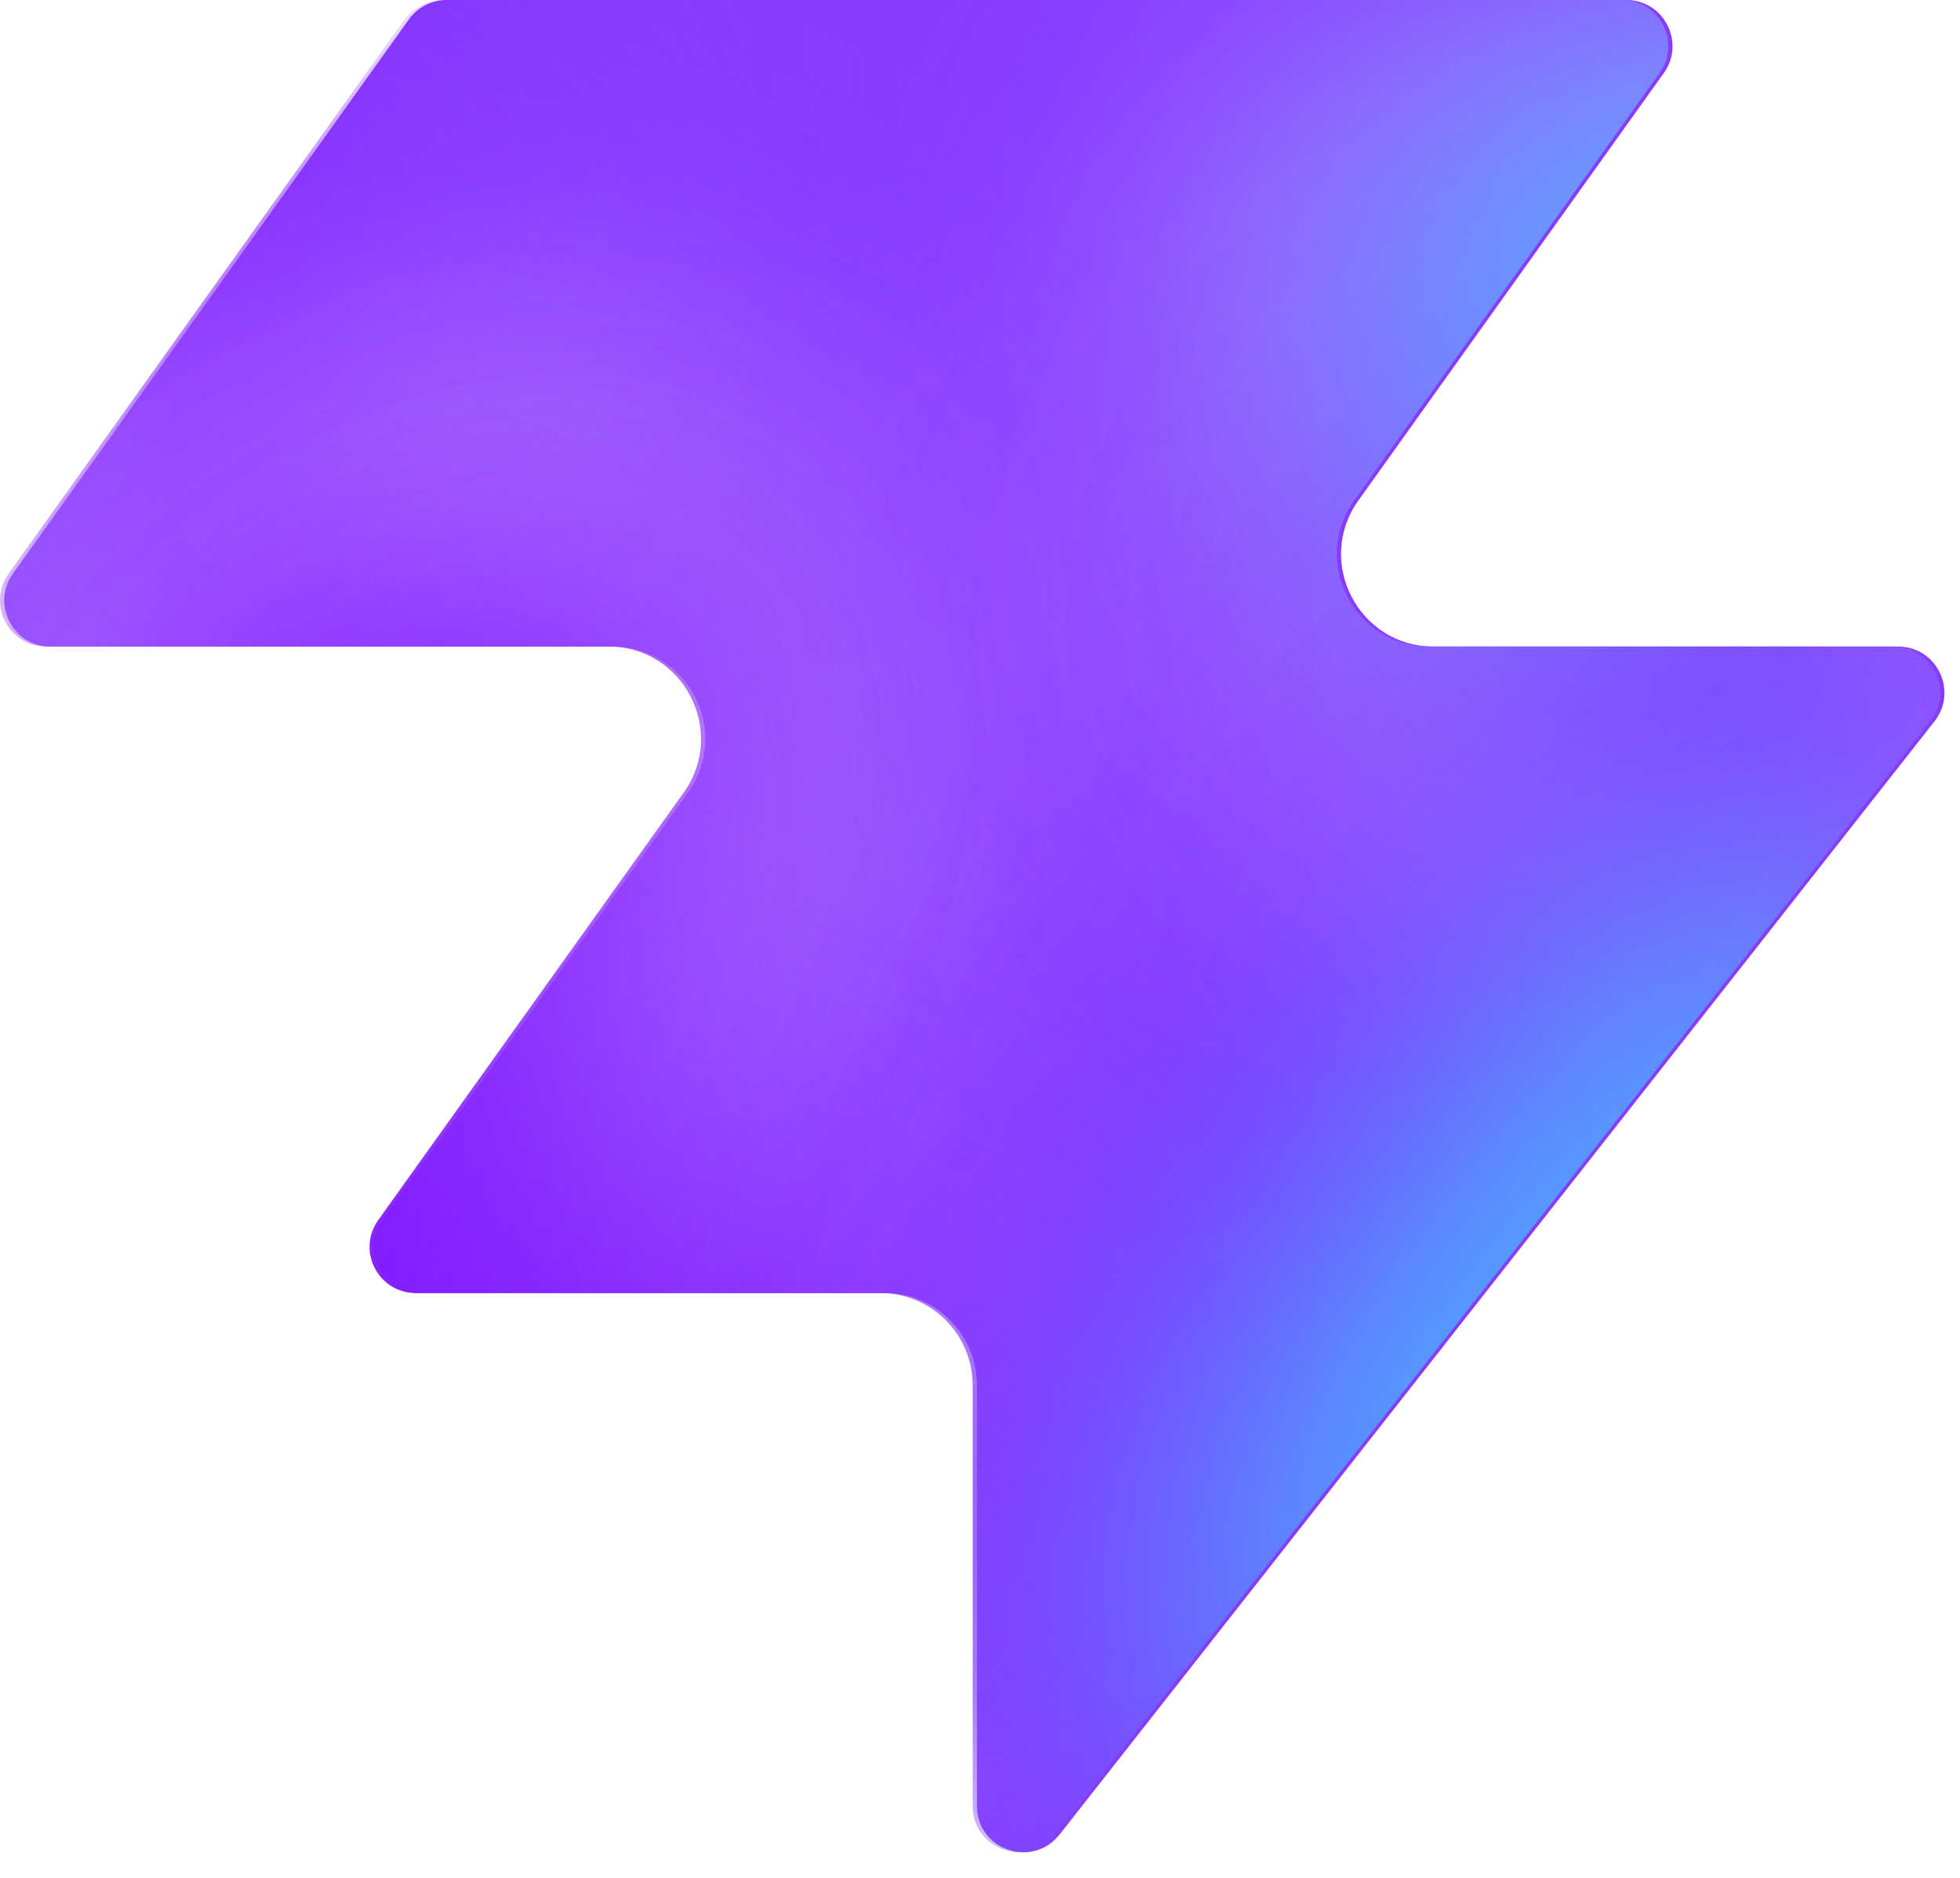
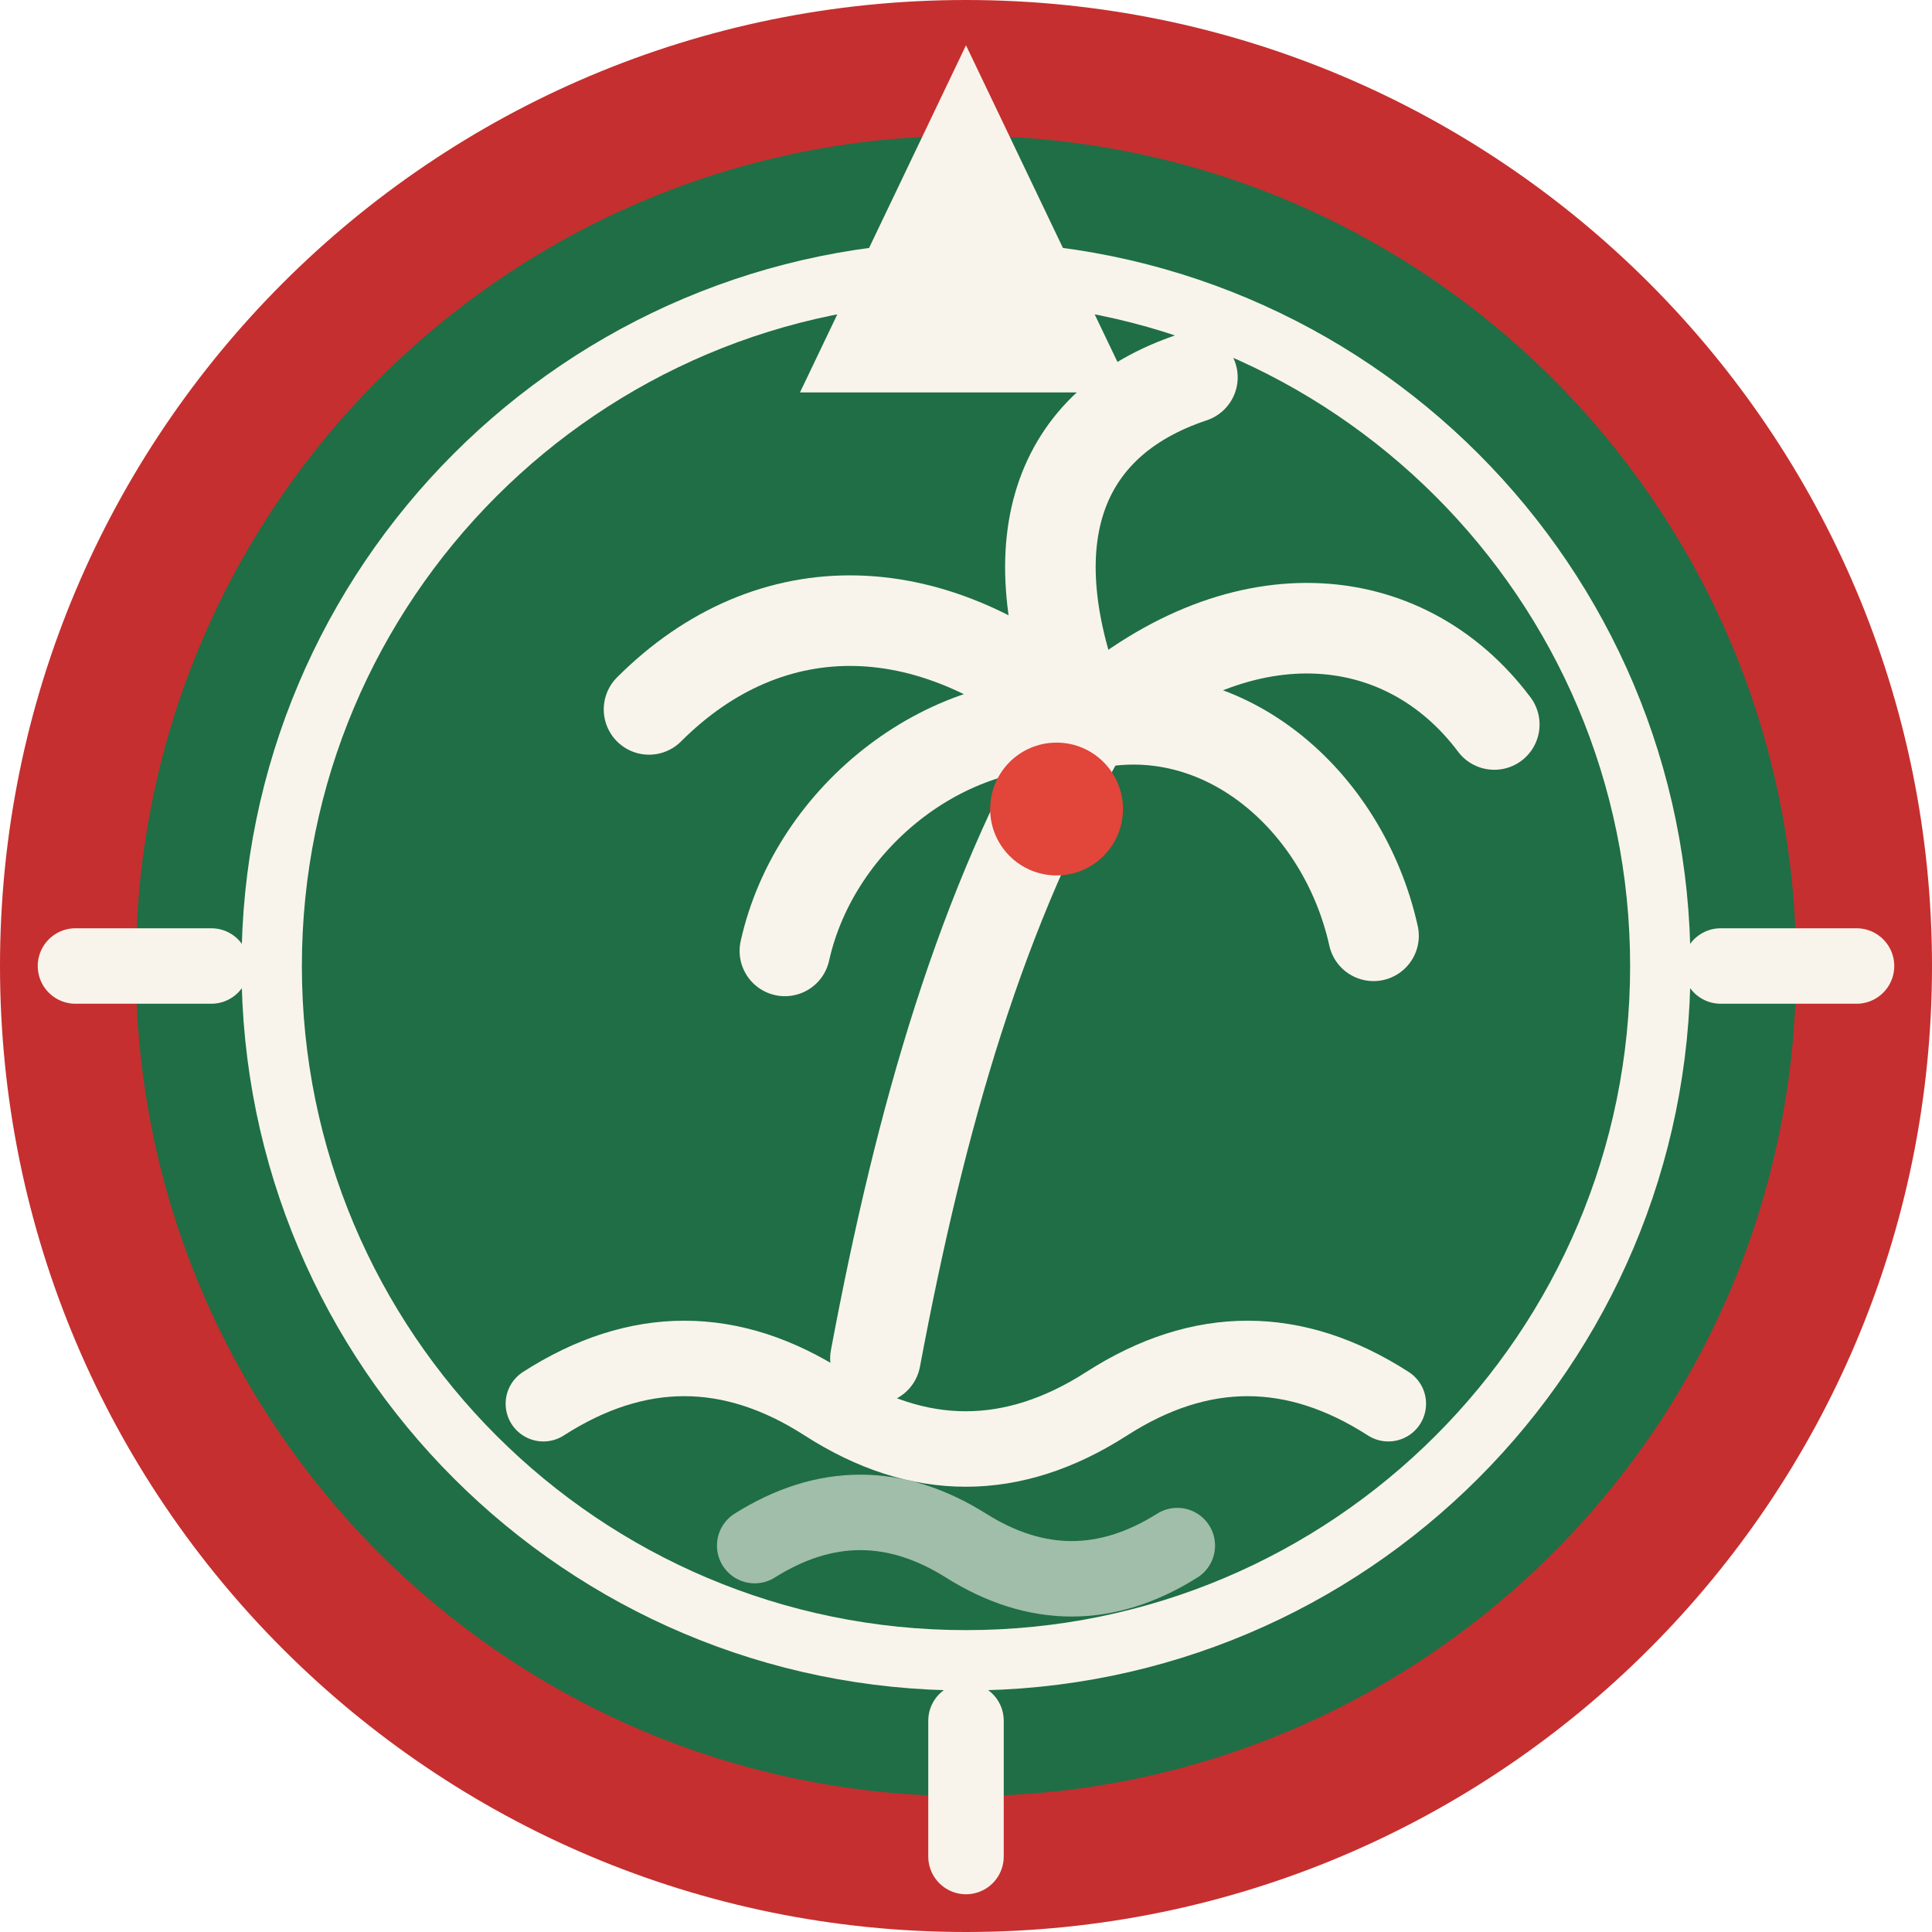
- <svg xmlns="http://www.w3.org/2000/svg" width="48" height="46" fill="none" viewBox="0 0 48 46">
-   <path fill="#863bff" d="M25.946 44.938c-.664.845-2.021.375-2.021-.698V33.937a2.26 2.26 0 0 0-2.262-2.262H10.287c-.92 0-1.456-1.04-.92-1.788l7.48-10.471c1.07-1.497 0-3.578-1.842-3.578H1.237c-.92 0-1.456-1.04-.92-1.788L10.013.474c.214-.297.556-.474.92-.474h28.894c.92 0 1.456 1.04.92 1.788l-7.48 10.471c-1.07 1.498 0 3.579 1.842 3.579h11.377c.943 0 1.473 1.088.89 1.83L25.947 44.94z" style="fill:#863bff;fill:color(display-p3 .525 .23 1);fill-opacity:1" />
-   <mask id="a" width="48" height="46" x="0" y="0" maskUnits="userSpaceOnUse" style="mask-type:alpha">
-     <path fill="#000" d="M25.842 44.938c-.664.844-2.021.375-2.021-.698V33.937a2.26 2.26 0 0 0-2.262-2.262H10.183c-.92 0-1.456-1.04-.92-1.788l7.48-10.471c1.07-1.498 0-3.579-1.842-3.579H1.133c-.92 0-1.456-1.04-.92-1.787L9.91.473c.214-.297.556-.474.92-.474h28.894c.92 0 1.456 1.04.92 1.788l-7.48 10.471c-1.07 1.498 0 3.578 1.842 3.578h11.377c.943 0 1.473 1.088.89 1.832L25.843 44.94z" style="fill:#000;fill-opacity:1" />
-   </mask>
-   <g mask="url(#a)">
-     <g filter="url(#b)">
-       <ellipse cx="5.508" cy="14.704" fill="#ede6ff" rx="5.508" ry="14.704" style="fill:#ede6ff;fill:color(display-p3 .927 .903 1);fill-opacity:1" transform="matrix(.00324 1 1 -.00324 -4.47 31.516)" />
-     </g>
-     <g filter="url(#c)">
-       <ellipse cx="10.399" cy="29.851" fill="#ede6ff" rx="10.399" ry="29.851" style="fill:#ede6ff;fill:color(display-p3 .927 .903 1);fill-opacity:1" transform="matrix(.00324 1 1 -.00324 -39.328 7.883)" />
-     </g>
-     <g filter="url(#d)">
-       <ellipse cx="5.508" cy="30.487" fill="#7e14ff" rx="5.508" ry="30.487" style="fill:#7e14ff;fill:color(display-p3 .492 .077 1);fill-opacity:1" transform="rotate(89.814 -25.913 -14.639)scale(1 -1)" />
-     </g>
-     <g filter="url(#e)">
-       <ellipse cx="5.508" cy="30.599" fill="#7e14ff" rx="5.508" ry="30.599" style="fill:#7e14ff;fill:color(display-p3 .492 .077 1);fill-opacity:1" transform="rotate(89.814 -32.644 -3.334)scale(1 -1)" />
-     </g>
-     <g filter="url(#f)">
-       <ellipse cx="5.508" cy="30.599" fill="#7e14ff" rx="5.508" ry="30.599" style="fill:#7e14ff;fill:color(display-p3 .492 .077 1);fill-opacity:1" transform="matrix(.00324 1 1 -.00324 -34.34 30.47)" />
-     </g>
-     <g filter="url(#g)">
-       <ellipse cx="14.072" cy="22.078" fill="#ede6ff" rx="14.072" ry="22.078" style="fill:#ede6ff;fill:color(display-p3 .927 .903 1);fill-opacity:1" transform="rotate(93.35 24.506 48.493)scale(-1 1)" />
-     </g>
-     <g filter="url(#h)">
-       <ellipse cx="3.47" cy="21.501" fill="#7e14ff" rx="3.47" ry="21.501" style="fill:#7e14ff;fill:color(display-p3 .492 .077 1);fill-opacity:1" transform="rotate(89.009 28.708 47.59)scale(-1 1)" />
-     </g>
-     <g filter="url(#i)">
-       <ellipse cx="3.47" cy="21.501" fill="#7e14ff" rx="3.47" ry="21.501" style="fill:#7e14ff;fill:color(display-p3 .492 .077 1);fill-opacity:1" transform="rotate(89.009 28.708 47.59)scale(-1 1)" />
-     </g>
-     <g filter="url(#j)">
-       <ellipse cx=".387" cy="8.972" fill="#7e14ff" rx="4.407" ry="29.108" style="fill:#7e14ff;fill:color(display-p3 .492 .077 1);fill-opacity:1" transform="rotate(39.51 .387 8.972)" />
-     </g>
-     <g filter="url(#k)">
-       <ellipse cx="47.523" cy="-6.092" fill="#7e14ff" rx="4.407" ry="29.108" style="fill:#7e14ff;fill:color(display-p3 .492 .077 1);fill-opacity:1" transform="rotate(37.892 47.523 -6.092)" />
-     </g>
-     <g filter="url(#l)">
-       <ellipse cx="41.412" cy="6.333" fill="#47bfff" rx="5.971" ry="9.665" style="fill:#47bfff;fill:color(display-p3 .28 .748 1);fill-opacity:1" transform="rotate(37.892 41.412 6.333)" />
-     </g>
-     <g filter="url(#m)">
-       <ellipse cx="-1.879" cy="38.332" fill="#7e14ff" rx="4.407" ry="29.108" style="fill:#7e14ff;fill:color(display-p3 .492 .077 1);fill-opacity:1" transform="rotate(37.892 -1.88 38.332)" />
-     </g>
-     <g filter="url(#n)">
-       <ellipse cx="-1.879" cy="38.332" fill="#7e14ff" rx="4.407" ry="29.108" style="fill:#7e14ff;fill:color(display-p3 .492 .077 1);fill-opacity:1" transform="rotate(37.892 -1.88 38.332)" />
-     </g>
-     <g filter="url(#o)">
-       <ellipse cx="35.651" cy="29.907" fill="#7e14ff" rx="4.407" ry="29.108" style="fill:#7e14ff;fill:color(display-p3 .492 .077 1);fill-opacity:1" transform="rotate(37.892 35.651 29.907)" />
-     </g>
-     <g filter="url(#p)">
-       <ellipse cx="38.418" cy="32.4" fill="#47bfff" rx="5.971" ry="15.297" style="fill:#47bfff;fill:color(display-p3 .28 .748 1);fill-opacity:1" transform="rotate(37.892 38.418 32.4)" />
-     </g>
+ <svg xmlns="http://www.w3.org/2000/svg" viewBox="0 0 64 64">
+   <circle cx="32" cy="32" r="32" fill="#C62F2F" />
+   <circle cx="32" cy="32" r="27.5" fill="#1F6E46" />
+   <circle cx="32" cy="32" r="23" fill="none" stroke="#F8F4EC" stroke-width="2" />
+   <path d="M57 32h4.5M2.5 32H7M32 57v4.5" stroke="#F8F4EC" stroke-width="2.5" stroke-linecap="round" />
+   <polygon points="32,1.5 26.5,13 37.5,13" fill="#F8F4EC" />
+   <g fill="none" stroke="#F8F4EC" stroke-width="3" stroke-linecap="round">
+     <path d="M29 45C30.5 37 32.5 30 36 24" />
+     <path d="M36 24C31 19.5 25.5 19.5 21.5 23.5" />
+     <path d="M36 24C33.5 18 35 14 39.5 12.5" />
+     <path d="M36 24C41 19.5 46.5 20 49.5 24" />
+     <path d="M36 24C40.5 23 44.5 26.5 45.5 31" />
+     <path d="M36 24C31.5 23.5 27 27 26 31.5" />
  </g>
-   <defs>
-     <filter id="b" width="60.045" height="41.654" x="-19.77" y="16.149" color-interpolation-filters="sRGB" filterUnits="userSpaceOnUse">
-       <feFlood flood-opacity="0" result="BackgroundImageFix" />
-       <feBlend in="SourceGraphic" in2="BackgroundImageFix" result="shape" />
-       <feGaussianBlur result="effect1_foregroundBlur_2002_17158" stdDeviation="7.659" />
-     </filter>
-     <filter id="c" width="90.34" height="51.437" x="-54.613" y="-7.533" color-interpolation-filters="sRGB" filterUnits="userSpaceOnUse">
-       <feFlood flood-opacity="0" result="BackgroundImageFix" />
-       <feBlend in="SourceGraphic" in2="BackgroundImageFix" result="shape" />
-       <feGaussianBlur result="effect1_foregroundBlur_2002_17158" stdDeviation="7.659" />
-     </filter>
-     <filter id="d" width="79.355" height="29.4" x="-49.64" y="2.03" color-interpolation-filters="sRGB" filterUnits="userSpaceOnUse">
-       <feFlood flood-opacity="0" result="BackgroundImageFix" />
-       <feBlend in="SourceGraphic" in2="BackgroundImageFix" result="shape" />
-       <feGaussianBlur result="effect1_foregroundBlur_2002_17158" stdDeviation="4.596" />
-     </filter>
-     <filter id="e" width="79.579" height="29.4" x="-45.045" y="20.029" color-interpolation-filters="sRGB" filterUnits="userSpaceOnUse">
-       <feFlood flood-opacity="0" result="BackgroundImageFix" />
-       <feBlend in="SourceGraphic" in2="BackgroundImageFix" result="shape" />
-       <feGaussianBlur result="effect1_foregroundBlur_2002_17158" stdDeviation="4.596" />
-     </filter>
-     <filter id="f" width="79.579" height="29.4" x="-43.513" y="21.178" color-interpolation-filters="sRGB" filterUnits="userSpaceOnUse">
-       <feFlood flood-opacity="0" result="BackgroundImageFix" />
-       <feBlend in="SourceGraphic" in2="BackgroundImageFix" result="shape" />
-       <feGaussianBlur result="effect1_foregroundBlur_2002_17158" stdDeviation="4.596" />
-     </filter>
-     <filter id="g" width="74.749" height="58.852" x="15.756" y="-17.901" color-interpolation-filters="sRGB" filterUnits="userSpaceOnUse">
-       <feFlood flood-opacity="0" result="BackgroundImageFix" />
-       <feBlend in="SourceGraphic" in2="BackgroundImageFix" result="shape" />
-       <feGaussianBlur result="effect1_foregroundBlur_2002_17158" stdDeviation="7.659" />
-     </filter>
-     <filter id="h" width="61.377" height="25.362" x="23.548" y="2.284" color-interpolation-filters="sRGB" filterUnits="userSpaceOnUse">
-       <feFlood flood-opacity="0" result="BackgroundImageFix" />
-       <feBlend in="SourceGraphic" in2="BackgroundImageFix" result="shape" />
-       <feGaussianBlur result="effect1_foregroundBlur_2002_17158" stdDeviation="4.596" />
-     </filter>
-     <filter id="i" width="61.377" height="25.362" x="23.548" y="2.284" color-interpolation-filters="sRGB" filterUnits="userSpaceOnUse">
-       <feFlood flood-opacity="0" result="BackgroundImageFix" />
-       <feBlend in="SourceGraphic" in2="BackgroundImageFix" result="shape" />
-       <feGaussianBlur result="effect1_foregroundBlur_2002_17158" stdDeviation="4.596" />
-     </filter>
-     <filter id="j" width="56.045" height="63.649" x="-27.636" y="-22.853" color-interpolation-filters="sRGB" filterUnits="userSpaceOnUse">
-       <feFlood flood-opacity="0" result="BackgroundImageFix" />
-       <feBlend in="SourceGraphic" in2="BackgroundImageFix" result="shape" />
-       <feGaussianBlur result="effect1_foregroundBlur_2002_17158" stdDeviation="4.596" />
-     </filter>
-     <filter id="k" width="54.814" height="64.646" x="20.116" y="-38.415" color-interpolation-filters="sRGB" filterUnits="userSpaceOnUse">
-       <feFlood flood-opacity="0" result="BackgroundImageFix" />
-       <feBlend in="SourceGraphic" in2="BackgroundImageFix" result="shape" />
-       <feGaussianBlur result="effect1_foregroundBlur_2002_17158" stdDeviation="4.596" />
-     </filter>
-     <filter id="l" width="33.541" height="35.313" x="24.641" y="-11.323" color-interpolation-filters="sRGB" filterUnits="userSpaceOnUse">
-       <feFlood flood-opacity="0" result="BackgroundImageFix" />
-       <feBlend in="SourceGraphic" in2="BackgroundImageFix" result="shape" />
-       <feGaussianBlur result="effect1_foregroundBlur_2002_17158" stdDeviation="4.596" />
-     </filter>
-     <filter id="m" width="54.814" height="64.646" x="-29.286" y="6.009" color-interpolation-filters="sRGB" filterUnits="userSpaceOnUse">
-       <feFlood flood-opacity="0" result="BackgroundImageFix" />
-       <feBlend in="SourceGraphic" in2="BackgroundImageFix" result="shape" />
-       <feGaussianBlur result="effect1_foregroundBlur_2002_17158" stdDeviation="4.596" />
-     </filter>
-     <filter id="n" width="54.814" height="64.646" x="-29.286" y="6.009" color-interpolation-filters="sRGB" filterUnits="userSpaceOnUse">
-       <feFlood flood-opacity="0" result="BackgroundImageFix" />
-       <feBlend in="SourceGraphic" in2="BackgroundImageFix" result="shape" />
-       <feGaussianBlur result="effect1_foregroundBlur_2002_17158" stdDeviation="4.596" />
-     </filter>
-     <filter id="o" width="54.814" height="64.646" x="8.244" y="-2.416" color-interpolation-filters="sRGB" filterUnits="userSpaceOnUse">
-       <feFlood flood-opacity="0" result="BackgroundImageFix" />
-       <feBlend in="SourceGraphic" in2="BackgroundImageFix" result="shape" />
-       <feGaussianBlur result="effect1_foregroundBlur_2002_17158" stdDeviation="4.596" />
-     </filter>
-     <filter id="p" width="39.409" height="43.623" x="18.713" y="10.588" color-interpolation-filters="sRGB" filterUnits="userSpaceOnUse">
-       <feFlood flood-opacity="0" result="BackgroundImageFix" />
-       <feBlend in="SourceGraphic" in2="BackgroundImageFix" result="shape" />
-       <feGaussianBlur result="effect1_foregroundBlur_2002_17158" stdDeviation="4.596" />
-     </filter>
-   </defs>
+   <circle cx="35" cy="26.8" r="2.2" fill="#E2453A" />
+   <g fill="none" stroke="#F8F4EC" stroke-width="2.5" stroke-linecap="round">
+     <path d="M18 46.5q4.67-3 9.33 0t9.33 0t9.33 0" />
+     <path d="M25 51.2q3.5-2.2 7 0t7 0" opacity=".6" />
+   </g>
</svg>
